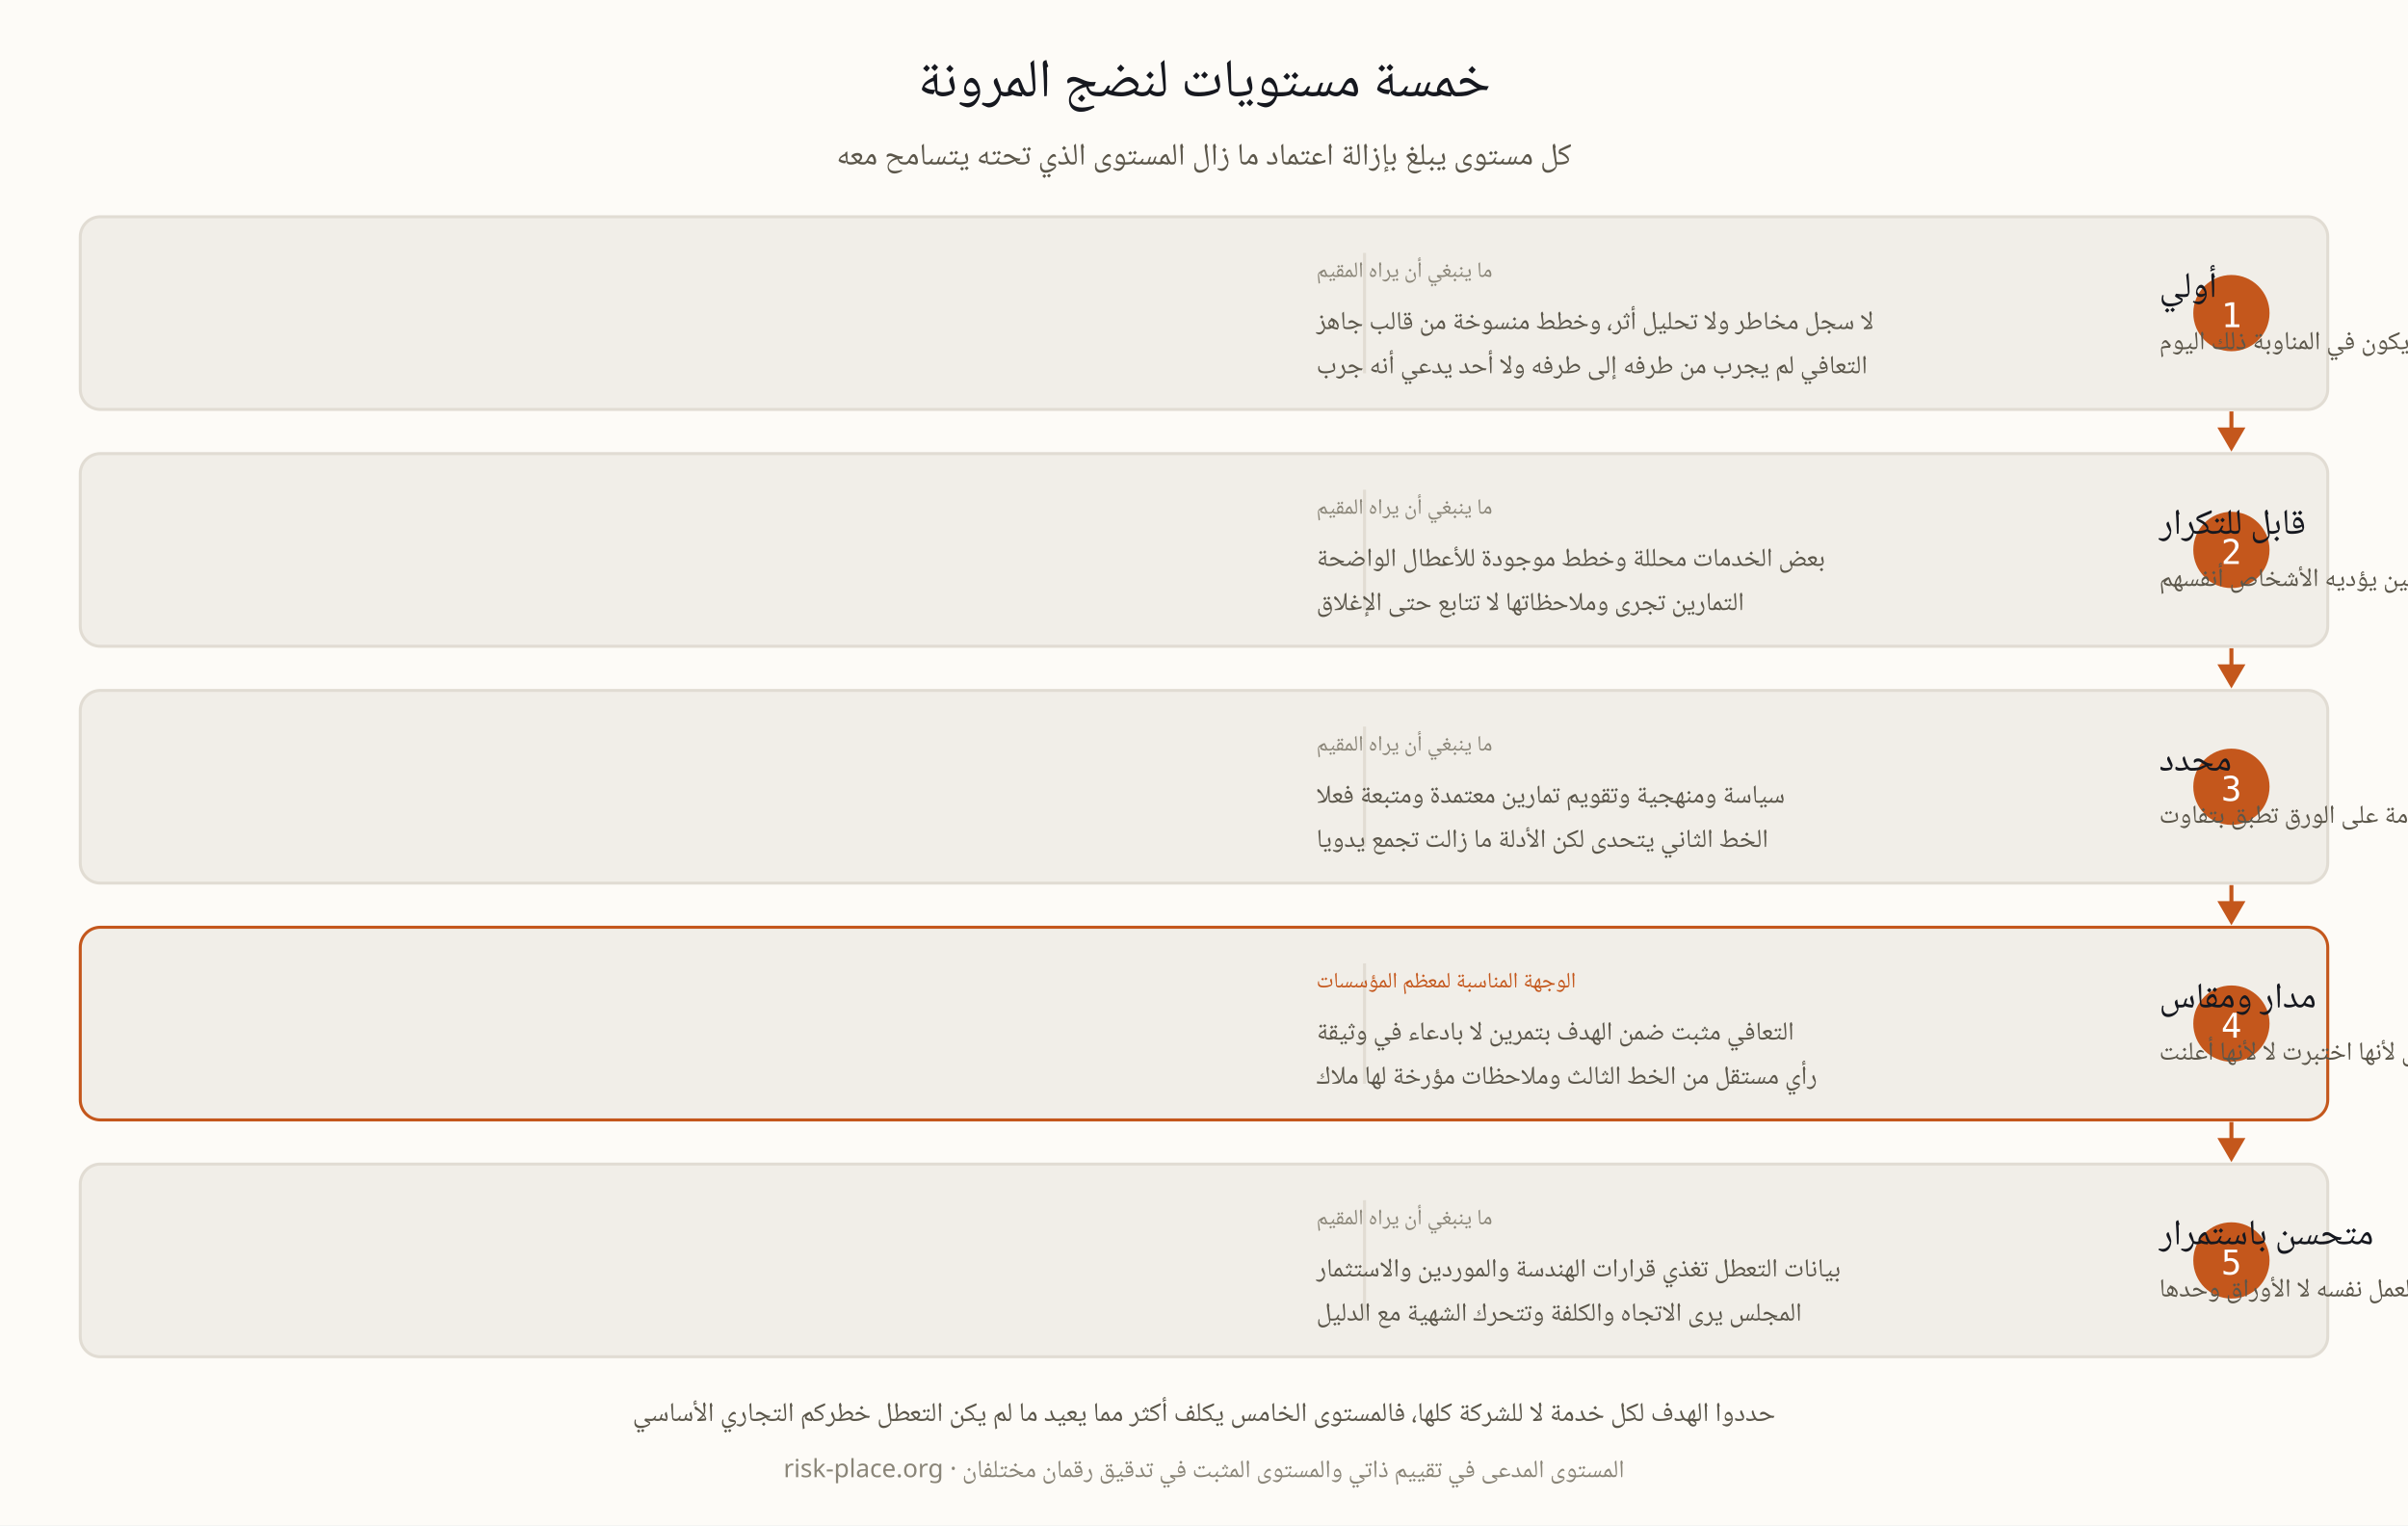
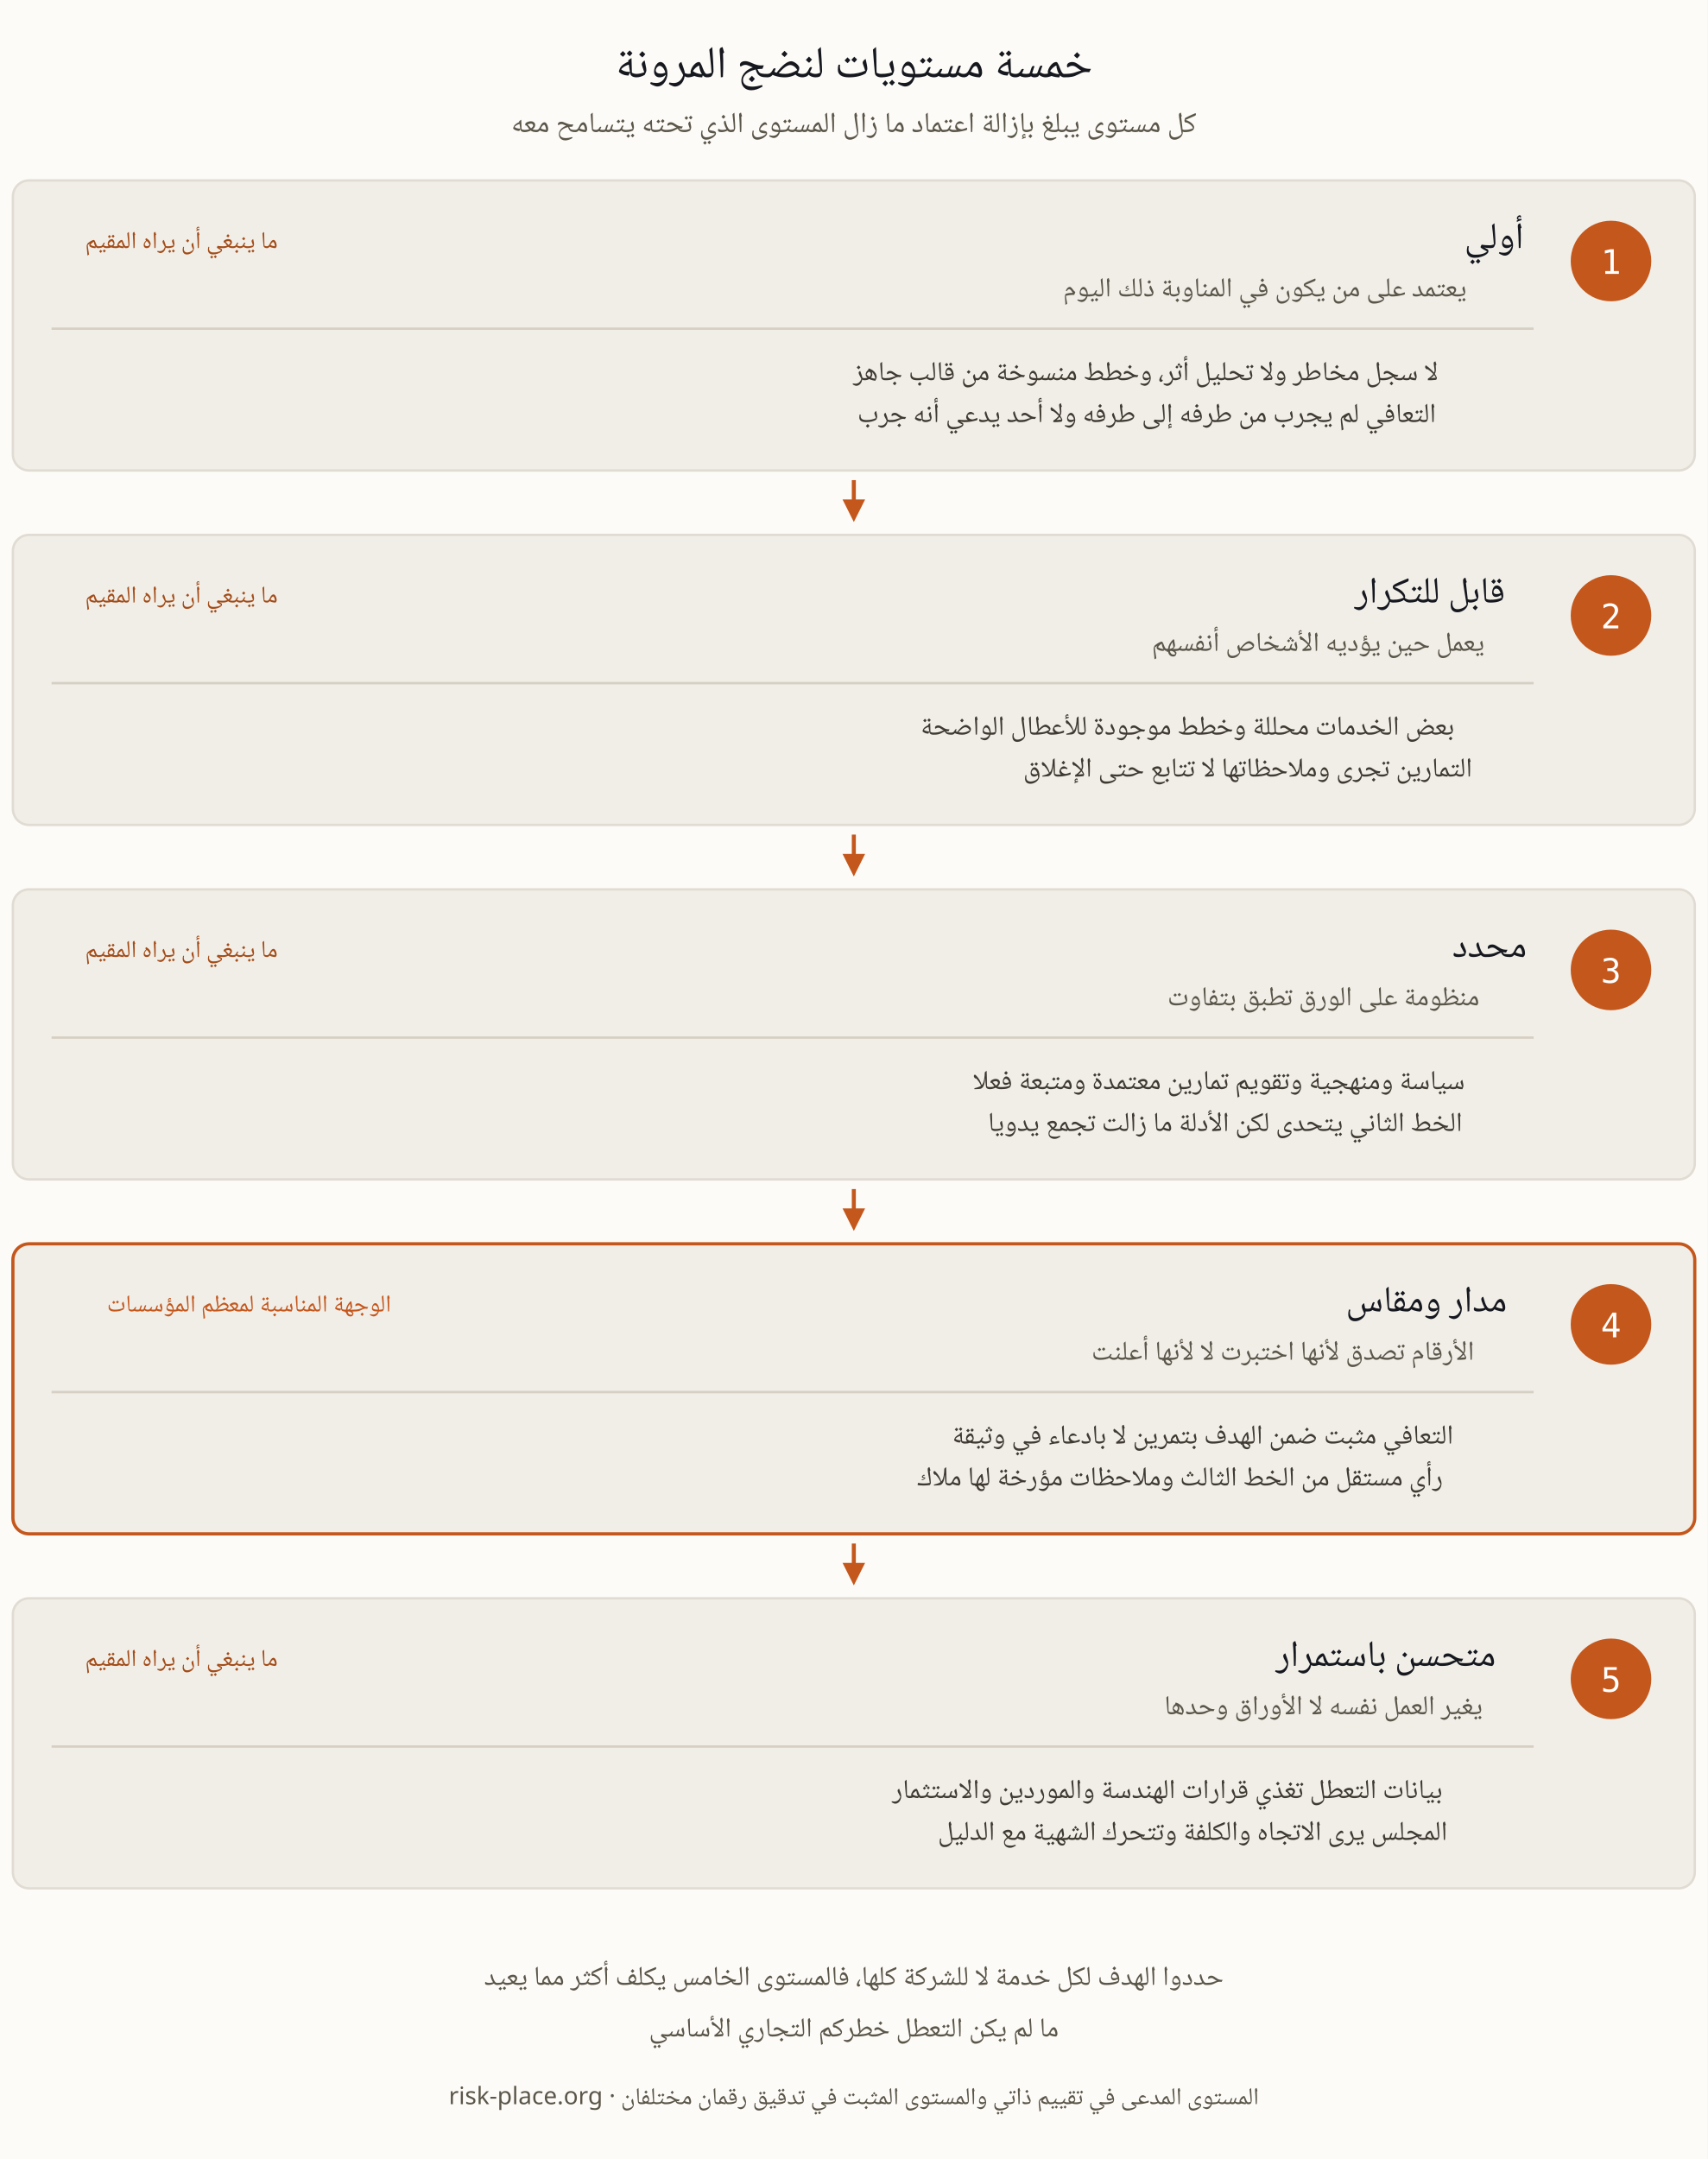
- <svg xmlns="http://www.w3.org/2000/svg" viewBox="0 0 1200 760" width="1200" height="760" direction="rtl" role="img" aria-label="مستويات نضج المرونة الخمسة من المستوى الأولي إلى المتحسن باستمرار، مع وصف قصير لكل مستوى والدليل الذي ينبغي أن يراه المقيم">
-   <rect x="0" y="0" width="1200" height="760" fill="#FDFBF7" />
-   <text x="600" y="48" text-anchor="middle" direction="rtl" font-family="'Noto Naskh Arabic','Segoe UI',Tahoma,serif" font-size="27" fill="#16181F">خمسة مستويات لنضج المرونة</text>
-   <text x="600" y="82" text-anchor="middle" direction="rtl" font-family="'Noto Naskh Arabic','Segoe UI',Tahoma,serif" font-size="15.5" fill="#5B564A">كل مستوى يبلغ بإزالة اعتماد ما زال المستوى الذي تحته يتسامح معه</text>
-   <rect x="40" y="108" width="1120" height="96" rx="10" fill="#F1EEE8" stroke="#E1DCD3" stroke-width="1.5" />
-   <circle cx="1112" cy="156" r="19" fill="#C4571C" />
-   <text x="1112" y="163" text-anchor="middle" font-family="Consolas, monospace" font-size="17" fill="#FFFFFF">1</text>
-   <text x="1076" y="148" text-anchor="end" direction="rtl" font-family="'Noto Naskh Arabic','Segoe UI',Tahoma,serif" font-size="18" fill="#16181F">أولي</text>
-   <text x="1076" y="174" text-anchor="end" direction="rtl" font-family="'Noto Naskh Arabic','Segoe UI',Tahoma,serif" font-size="13" fill="#5B564A">يعتمد على من يكون في المناوبة ذلك اليوم</text>
-   <line x1="680" y1="126" x2="680" y2="186" stroke="#E1DCD3" stroke-width="1.5" />
-   <text x="656" y="138" text-anchor="end" direction="rtl" font-family="'Noto Naskh Arabic','Segoe UI',Tahoma,serif" font-size="11" fill="#8A8578">ما ينبغي أن يراه المقيم</text>
-   <text x="656" y="164" text-anchor="end" direction="rtl" font-family="'Noto Naskh Arabic','Segoe UI',Tahoma,serif" font-size="13" fill="#5B564A">لا سجل مخاطر ولا تحليل أثر، وخطط منسوخة من قالب جاهز</text>
-   <text x="656" y="186" text-anchor="end" direction="rtl" font-family="'Noto Naskh Arabic','Segoe UI',Tahoma,serif" font-size="13" fill="#5B564A">التعافي لم يجرب من طرفه إلى طرفه ولا أحد يدعي أنه جرب</text>
-   <line x1="1112" y1="205" x2="1112" y2="214" stroke="#C4571C" stroke-width="2" />
-   <polygon points="1105,213 1112,225 1119,213" fill="#C4571C" />
-   <rect x="40" y="226" width="1120" height="96" rx="10" fill="#F1EEE8" stroke="#E1DCD3" stroke-width="1.5" />
-   <circle cx="1112" cy="274" r="19" fill="#C4571C" />
-   <text x="1112" y="281" text-anchor="middle" font-family="Consolas, monospace" font-size="17" fill="#FFFFFF">2</text>
-   <text x="1076" y="266" text-anchor="end" direction="rtl" font-family="'Noto Naskh Arabic','Segoe UI',Tahoma,serif" font-size="18" fill="#16181F">قابل للتكرار</text>
-   <text x="1076" y="292" text-anchor="end" direction="rtl" font-family="'Noto Naskh Arabic','Segoe UI',Tahoma,serif" font-size="13" fill="#5B564A">يعمل حين يؤديه الأشخاص أنفسهم</text>
-   <line x1="680" y1="244" x2="680" y2="304" stroke="#E1DCD3" stroke-width="1.5" />
-   <text x="656" y="256" text-anchor="end" direction="rtl" font-family="'Noto Naskh Arabic','Segoe UI',Tahoma,serif" font-size="11" fill="#8A8578">ما ينبغي أن يراه المقيم</text>
-   <text x="656" y="282" text-anchor="end" direction="rtl" font-family="'Noto Naskh Arabic','Segoe UI',Tahoma,serif" font-size="13" fill="#5B564A">بعض الخدمات محللة وخطط موجودة للأعطال الواضحة</text>
-   <text x="656" y="304" text-anchor="end" direction="rtl" font-family="'Noto Naskh Arabic','Segoe UI',Tahoma,serif" font-size="13" fill="#5B564A">التمارين تجرى وملاحظاتها لا تتابع حتى الإغلاق</text>
-   <line x1="1112" y1="323" x2="1112" y2="332" stroke="#C4571C" stroke-width="2" />
-   <polygon points="1105,331 1112,343 1119,331" fill="#C4571C" />
-   <rect x="40" y="344" width="1120" height="96" rx="10" fill="#F1EEE8" stroke="#E1DCD3" stroke-width="1.5" />
-   <circle cx="1112" cy="392" r="19" fill="#C4571C" />
-   <text x="1112" y="399" text-anchor="middle" font-family="Consolas, monospace" font-size="17" fill="#FFFFFF">3</text>
-   <text x="1076" y="384" text-anchor="end" direction="rtl" font-family="'Noto Naskh Arabic','Segoe UI',Tahoma,serif" font-size="18" fill="#16181F">محدد</text>
-   <text x="1076" y="410" text-anchor="end" direction="rtl" font-family="'Noto Naskh Arabic','Segoe UI',Tahoma,serif" font-size="13" fill="#5B564A">منظومة على الورق تطبق بتفاوت</text>
-   <line x1="680" y1="362" x2="680" y2="422" stroke="#E1DCD3" stroke-width="1.5" />
-   <text x="656" y="374" text-anchor="end" direction="rtl" font-family="'Noto Naskh Arabic','Segoe UI',Tahoma,serif" font-size="11" fill="#8A8578">ما ينبغي أن يراه المقيم</text>
-   <text x="656" y="400" text-anchor="end" direction="rtl" font-family="'Noto Naskh Arabic','Segoe UI',Tahoma,serif" font-size="13" fill="#5B564A">سياسة ومنهجية وتقويم تمارين معتمدة ومتبعة فعلا</text>
-   <text x="656" y="422" text-anchor="end" direction="rtl" font-family="'Noto Naskh Arabic','Segoe UI',Tahoma,serif" font-size="13" fill="#5B564A">الخط الثاني يتحدى لكن الأدلة ما زالت تجمع يدويا</text>
-   <line x1="1112" y1="441" x2="1112" y2="450" stroke="#C4571C" stroke-width="2" />
-   <polygon points="1105,449 1112,461 1119,449" fill="#C4571C" />
-   <rect x="40" y="462" width="1120" height="96" rx="10" fill="#F1EEE8" stroke="#C4571C" stroke-width="1.5" />
-   <circle cx="1112" cy="510" r="19" fill="#C4571C" />
-   <text x="1112" y="517" text-anchor="middle" font-family="Consolas, monospace" font-size="17" fill="#FFFFFF">4</text>
-   <text x="1076" y="502" text-anchor="end" direction="rtl" font-family="'Noto Naskh Arabic','Segoe UI',Tahoma,serif" font-size="18" fill="#16181F">مدار ومقاس</text>
-   <text x="1076" y="528" text-anchor="end" direction="rtl" font-family="'Noto Naskh Arabic','Segoe UI',Tahoma,serif" font-size="13" fill="#5B564A">الأرقام تصدق لأنها اختبرت لا لأنها أعلنت</text>
-   <line x1="680" y1="480" x2="680" y2="540" stroke="#E1DCD3" stroke-width="1.5" />
-   <text x="656" y="492" text-anchor="end" direction="rtl" font-family="'Noto Naskh Arabic','Segoe UI',Tahoma,serif" font-size="11" fill="#C4571C">الوجهة المناسبة لمعظم المؤسسات</text>
-   <text x="656" y="518" text-anchor="end" direction="rtl" font-family="'Noto Naskh Arabic','Segoe UI',Tahoma,serif" font-size="13" fill="#5B564A">التعافي مثبت ضمن الهدف بتمرين لا بادعاء في وثيقة</text>
-   <text x="656" y="540" text-anchor="end" direction="rtl" font-family="'Noto Naskh Arabic','Segoe UI',Tahoma,serif" font-size="13" fill="#5B564A">رأي مستقل من الخط الثالث وملاحظات مؤرخة لها ملاك</text>
-   <line x1="1112" y1="559" x2="1112" y2="568" stroke="#C4571C" stroke-width="2" />
-   <polygon points="1105,567 1112,579 1119,567" fill="#C4571C" />
-   <rect x="40" y="580" width="1120" height="96" rx="10" fill="#F1EEE8" stroke="#E1DCD3" stroke-width="1.5" />
-   <circle cx="1112" cy="628" r="19" fill="#C4571C" />
-   <text x="1112" y="635" text-anchor="middle" font-family="Consolas, monospace" font-size="17" fill="#FFFFFF">5</text>
-   <text x="1076" y="620" text-anchor="end" direction="rtl" font-family="'Noto Naskh Arabic','Segoe UI',Tahoma,serif" font-size="18" fill="#16181F">متحسن باستمرار</text>
-   <text x="1076" y="646" text-anchor="end" direction="rtl" font-family="'Noto Naskh Arabic','Segoe UI',Tahoma,serif" font-size="13" fill="#5B564A">يغير العمل نفسه لا الأوراق وحدها</text>
-   <line x1="680" y1="598" x2="680" y2="658" stroke="#E1DCD3" stroke-width="1.5" />
-   <text x="656" y="610" text-anchor="end" direction="rtl" font-family="'Noto Naskh Arabic','Segoe UI',Tahoma,serif" font-size="11" fill="#8A8578">ما ينبغي أن يراه المقيم</text>
-   <text x="656" y="636" text-anchor="end" direction="rtl" font-family="'Noto Naskh Arabic','Segoe UI',Tahoma,serif" font-size="13" fill="#5B564A">بيانات التعطل تغذي قرارات الهندسة والموردين والاستثمار</text>
-   <text x="656" y="658" text-anchor="end" direction="rtl" font-family="'Noto Naskh Arabic','Segoe UI',Tahoma,serif" font-size="13" fill="#5B564A">المجلس يرى الاتجاه والكلفة وتتحرك الشهية مع الدليل</text>
-   <text x="600" y="708" text-anchor="middle" direction="rtl" font-family="'Noto Naskh Arabic','Segoe UI',Tahoma,serif" font-size="13.5" fill="#5B564A">حددوا الهدف لكل خدمة لا للشركة كلها، فالمستوى الخامس يكلف أكثر مما يعيد ما لم يكن التعطل خطركم التجاري الأساسي</text>
-   <text x="600" y="736" text-anchor="middle" direction="rtl" font-family="'Noto Naskh Arabic','Segoe UI',Tahoma,serif" font-size="12.5" fill="#8A8578">المستوى المدعى في تقييم ذاتي والمستوى المثبت في تدقيق رقمان مختلفان · risk-place.org</text>
+ <svg xmlns="http://www.w3.org/2000/svg" viewBox="0 0 1060 1340" width="1060" height="1340" direction="rtl" role="img" aria-label="مستويات نضج المرونة الخمسة من المستوى الأولي إلى المتحسن باستمرار، مع وصف قصير لكل مستوى والدليل الذي ينبغي أن يراه المقيم">
+   <rect x="0" y="0" width="1060" height="1340" fill="#FDFBF7" />
+   <text x="530" y="48" text-anchor="middle" font-family="'Noto Naskh Arabic','Segoe UI',Tahoma,serif" font-size="28" fill="#16181F">خمسة مستويات لنضج المرونة</text>
+   <text x="530" y="82" text-anchor="middle" font-family="'Noto Naskh Arabic','Segoe UI',Tahoma,serif" font-size="18" fill="#5B564A">كل مستوى يبلغ بإزالة اعتماد ما زال المستوى الذي تحته يتسامح معه</text>
+   <rect x="8" y="112" width="1044" height="180" rx="10" fill="#F1EEE8" stroke="#E1DCD3" stroke-width="1.5" />
+   <circle cx="1000" cy="162" r="25" fill="#C4571C" />
+   <text x="1000" y="170" text-anchor="middle" font-family="Consolas, monospace" font-size="21" fill="#FFFFFF">1</text>
+   <text x="927.4" y="154" text-anchor="middle" font-family="'Noto Naskh Arabic','Segoe UI',Tahoma,serif" font-size="23" fill="#16181F">أولي</text>
+   <text x="112.6" y="154" text-anchor="middle" font-family="'Noto Naskh Arabic','Segoe UI',Tahoma,serif" font-size="15" fill="#A34D19">ما ينبغي أن يراه المقيم</text>
+   <text x="785.1" y="184" text-anchor="middle" font-family="'Noto Naskh Arabic','Segoe UI',Tahoma,serif" font-size="17" fill="#5B564A">يعتمد على من يكون في المناوبة ذلك اليوم</text>
+   <line x1="32" y1="204" x2="952" y2="204" stroke="#D6D0C4" stroke-width="1.5" />
+   <text x="711.2" y="236" text-anchor="middle" font-family="'Noto Naskh Arabic','Segoe UI',Tahoma,serif" font-size="17" fill="#3F3B33">لا سجل مخاطر ولا تحليل أثر، وخطط منسوخة من قالب جاهز</text>
+   <text x="711.8" y="262" text-anchor="middle" font-family="'Noto Naskh Arabic','Segoe UI',Tahoma,serif" font-size="17" fill="#3F3B33">التعافي لم يجرب من طرفه إلى طرفه ولا أحد يدعي أنه جرب</text>
+   <line x1="530" y1="298" x2="530" y2="312" stroke="#C4571C" stroke-width="2.5" />
+   <polygon points="523,310 530,324 537,310" fill="#C4571C" />
+   <rect x="8" y="332" width="1044" height="180" rx="10" fill="#F1EEE8" stroke="#E1DCD3" stroke-width="1.5" />
+   <circle cx="1000" cy="382" r="25" fill="#C4571C" />
+   <text x="1000" y="390" text-anchor="middle" font-family="Consolas, monospace" font-size="21" fill="#FFFFFF">2</text>
+   <text x="887.6" y="374" text-anchor="middle" font-family="'Noto Naskh Arabic','Segoe UI',Tahoma,serif" font-size="23" fill="#16181F">قابل للتكرار</text>
+   <text x="112.6" y="374" text-anchor="middle" font-family="'Noto Naskh Arabic','Segoe UI',Tahoma,serif" font-size="15" fill="#A34D19">ما ينبغي أن يراه المقيم</text>
+   <text x="818.2" y="404" text-anchor="middle" font-family="'Noto Naskh Arabic','Segoe UI',Tahoma,serif" font-size="17" fill="#5B564A">يعمل حين يؤديه الأشخاص أنفسهم</text>
+   <line x1="32" y1="424" x2="952" y2="424" stroke="#D6D0C4" stroke-width="1.5" />
+   <text x="737.0" y="456" text-anchor="middle" font-family="'Noto Naskh Arabic','Segoe UI',Tahoma,serif" font-size="17" fill="#3F3B33">بعض الخدمات محللة وخطط موجودة للأعطال الواضحة</text>
+   <text x="774.5" y="482" text-anchor="middle" font-family="'Noto Naskh Arabic','Segoe UI',Tahoma,serif" font-size="17" fill="#3F3B33">التمارين تجرى وملاحظاتها لا تتابع حتى الإغلاق</text>
+   <line x1="530" y1="518" x2="530" y2="532" stroke="#C4571C" stroke-width="2.5" />
+   <polygon points="523,530 530,544 537,530" fill="#C4571C" />
+   <rect x="8" y="552" width="1044" height="180" rx="10" fill="#F1EEE8" stroke="#E1DCD3" stroke-width="1.5" />
+   <circle cx="1000" cy="602" r="25" fill="#C4571C" />
+   <text x="1000" y="610" text-anchor="middle" font-family="Consolas, monospace" font-size="21" fill="#FFFFFF">3</text>
+   <text x="924.6" y="594" text-anchor="middle" font-family="'Noto Naskh Arabic','Segoe UI',Tahoma,serif" font-size="23" fill="#16181F">محدد</text>
+   <text x="112.6" y="594" text-anchor="middle" font-family="'Noto Naskh Arabic','Segoe UI',Tahoma,serif" font-size="15" fill="#A34D19">ما ينبغي أن يراه المقيم</text>
+   <text x="821.5" y="624" text-anchor="middle" font-family="'Noto Naskh Arabic','Segoe UI',Tahoma,serif" font-size="17" fill="#5B564A">منظومة على الورق تطبق بتفاوت</text>
+   <line x1="32" y1="644" x2="952" y2="644" stroke="#D6D0C4" stroke-width="1.5" />
+   <text x="756.6" y="676" text-anchor="middle" font-family="'Noto Naskh Arabic','Segoe UI',Tahoma,serif" font-size="17" fill="#3F3B33">سياسة ومنهجية وتقويم تمارين معتمدة ومتبعة فعلا</text>
+   <text x="760.5" y="702" text-anchor="middle" font-family="'Noto Naskh Arabic','Segoe UI',Tahoma,serif" font-size="17" fill="#3F3B33">الخط الثاني يتحدى لكن الأدلة ما زالت تجمع يدويا</text>
+   <line x1="530" y1="738" x2="530" y2="752" stroke="#C4571C" stroke-width="2.5" />
+   <polygon points="523,750 530,764 537,750" fill="#C4571C" />
+   <rect x="8" y="772" width="1044" height="180" rx="10" fill="#F1EEE8" stroke="#C4571C" stroke-width="2" />
+   <circle cx="1000" cy="822" r="25" fill="#C4571C" />
+   <text x="1000" y="830" text-anchor="middle" font-family="Consolas, monospace" font-size="21" fill="#FFFFFF">4</text>
+   <text x="885.4" y="814" text-anchor="middle" font-family="'Noto Naskh Arabic','Segoe UI',Tahoma,serif" font-size="23" fill="#16181F">مدار ومقاس</text>
+   <text x="154.6" y="814" text-anchor="middle" font-family="'Noto Naskh Arabic','Segoe UI',Tahoma,serif" font-size="15" fill="#C4571C">الوجهة المناسبة لمعظم المؤسسات</text>
+   <text x="796.3" y="844" text-anchor="middle" font-family="'Noto Naskh Arabic','Segoe UI',Tahoma,serif" font-size="17" fill="#5B564A">الأرقام تصدق لأنها اختبرت لا لأنها أعلنت</text>
+   <line x1="32" y1="864" x2="952" y2="864" stroke="#D6D0C4" stroke-width="1.5" />
+   <text x="746.5" y="896" text-anchor="middle" font-family="'Noto Naskh Arabic','Segoe UI',Tahoma,serif" font-size="17" fill="#3F3B33">التعافي مثبت ضمن الهدف بتمرين لا بادعاء في وثيقة</text>
+   <text x="732.5" y="922" text-anchor="middle" font-family="'Noto Naskh Arabic','Segoe UI',Tahoma,serif" font-size="17" fill="#3F3B33">رأي مستقل من الخط الثالث وملاحظات مؤرخة لها ملاك</text>
+   <line x1="530" y1="958" x2="530" y2="972" stroke="#C4571C" stroke-width="2.5" />
+   <polygon points="523,970 530,984 537,970" fill="#C4571C" />
+   <rect x="8" y="992" width="1044" height="180" rx="10" fill="#F1EEE8" stroke="#E1DCD3" stroke-width="1.5" />
+   <circle cx="1000" cy="1042" r="25" fill="#C4571C" />
+   <text x="1000" y="1050" text-anchor="middle" font-family="Consolas, monospace" font-size="21" fill="#FFFFFF">5</text>
+   <text x="860.2" y="1034" text-anchor="middle" font-family="'Noto Naskh Arabic','Segoe UI',Tahoma,serif" font-size="23" fill="#16181F">متحسن باستمرار</text>
+   <text x="112.6" y="1034" text-anchor="middle" font-family="'Noto Naskh Arabic','Segoe UI',Tahoma,serif" font-size="15" fill="#A34D19">ما ينبغي أن يراه المقيم</text>
+   <text x="821.5" y="1064" text-anchor="middle" font-family="'Noto Naskh Arabic','Segoe UI',Tahoma,serif" font-size="17" fill="#5B564A">يغير العمل نفسه لا الأوراق وحدها</text>
+   <line x1="32" y1="1084" x2="952" y2="1084" stroke="#D6D0C4" stroke-width="1.5" />
+   <text x="724.6" y="1116" text-anchor="middle" font-family="'Noto Naskh Arabic','Segoe UI',Tahoma,serif" font-size="17" fill="#3F3B33">بيانات التعطل تغذي قرارات الهندسة والموردين والاستثمار</text>
+   <text x="740.3" y="1142" text-anchor="middle" font-family="'Noto Naskh Arabic','Segoe UI',Tahoma,serif" font-size="17" fill="#3F3B33">المجلس يرى الاتجاه والكلفة وتتحرك الشهية مع الدليل</text>
+   <text x="530" y="1232" text-anchor="middle" font-family="'Noto Naskh Arabic','Segoe UI',Tahoma,serif" font-size="17" fill="#5B564A">حددوا الهدف لكل خدمة لا للشركة كلها، فالمستوى الخامس يكلف أكثر مما يعيد</text>
+   <text x="530" y="1264" text-anchor="middle" font-family="'Noto Naskh Arabic','Segoe UI',Tahoma,serif" font-size="17" fill="#5B564A">ما لم يكن التعطل خطركم التجاري الأساسي</text>
+   <text x="530" y="1306" text-anchor="middle" font-family="'Noto Naskh Arabic','Segoe UI',Tahoma,serif" font-size="15" fill="#5B564A">المستوى المدعى في تقييم ذاتي والمستوى المثبت في تدقيق رقمان مختلفان · risk-place.org</text>
</svg>
